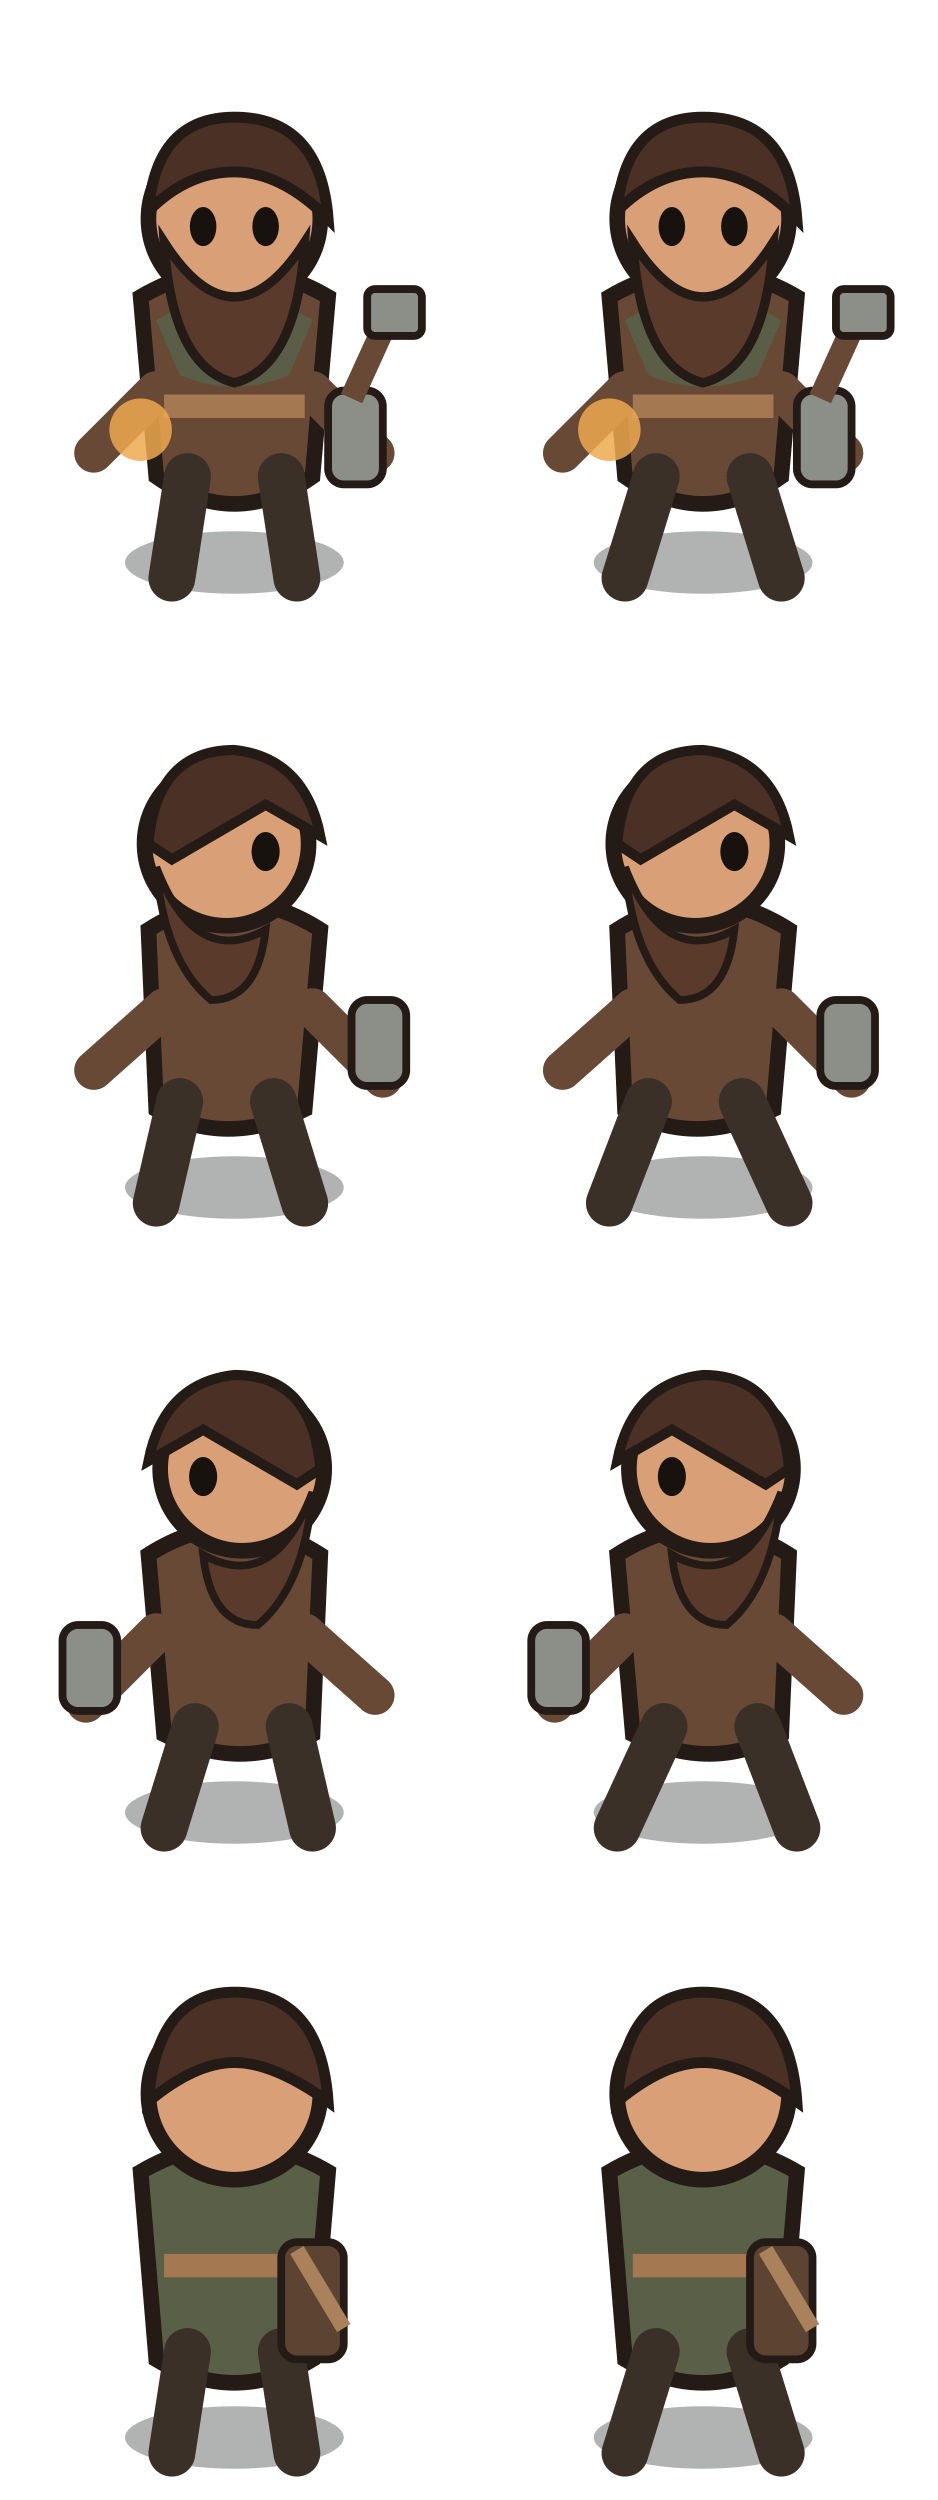
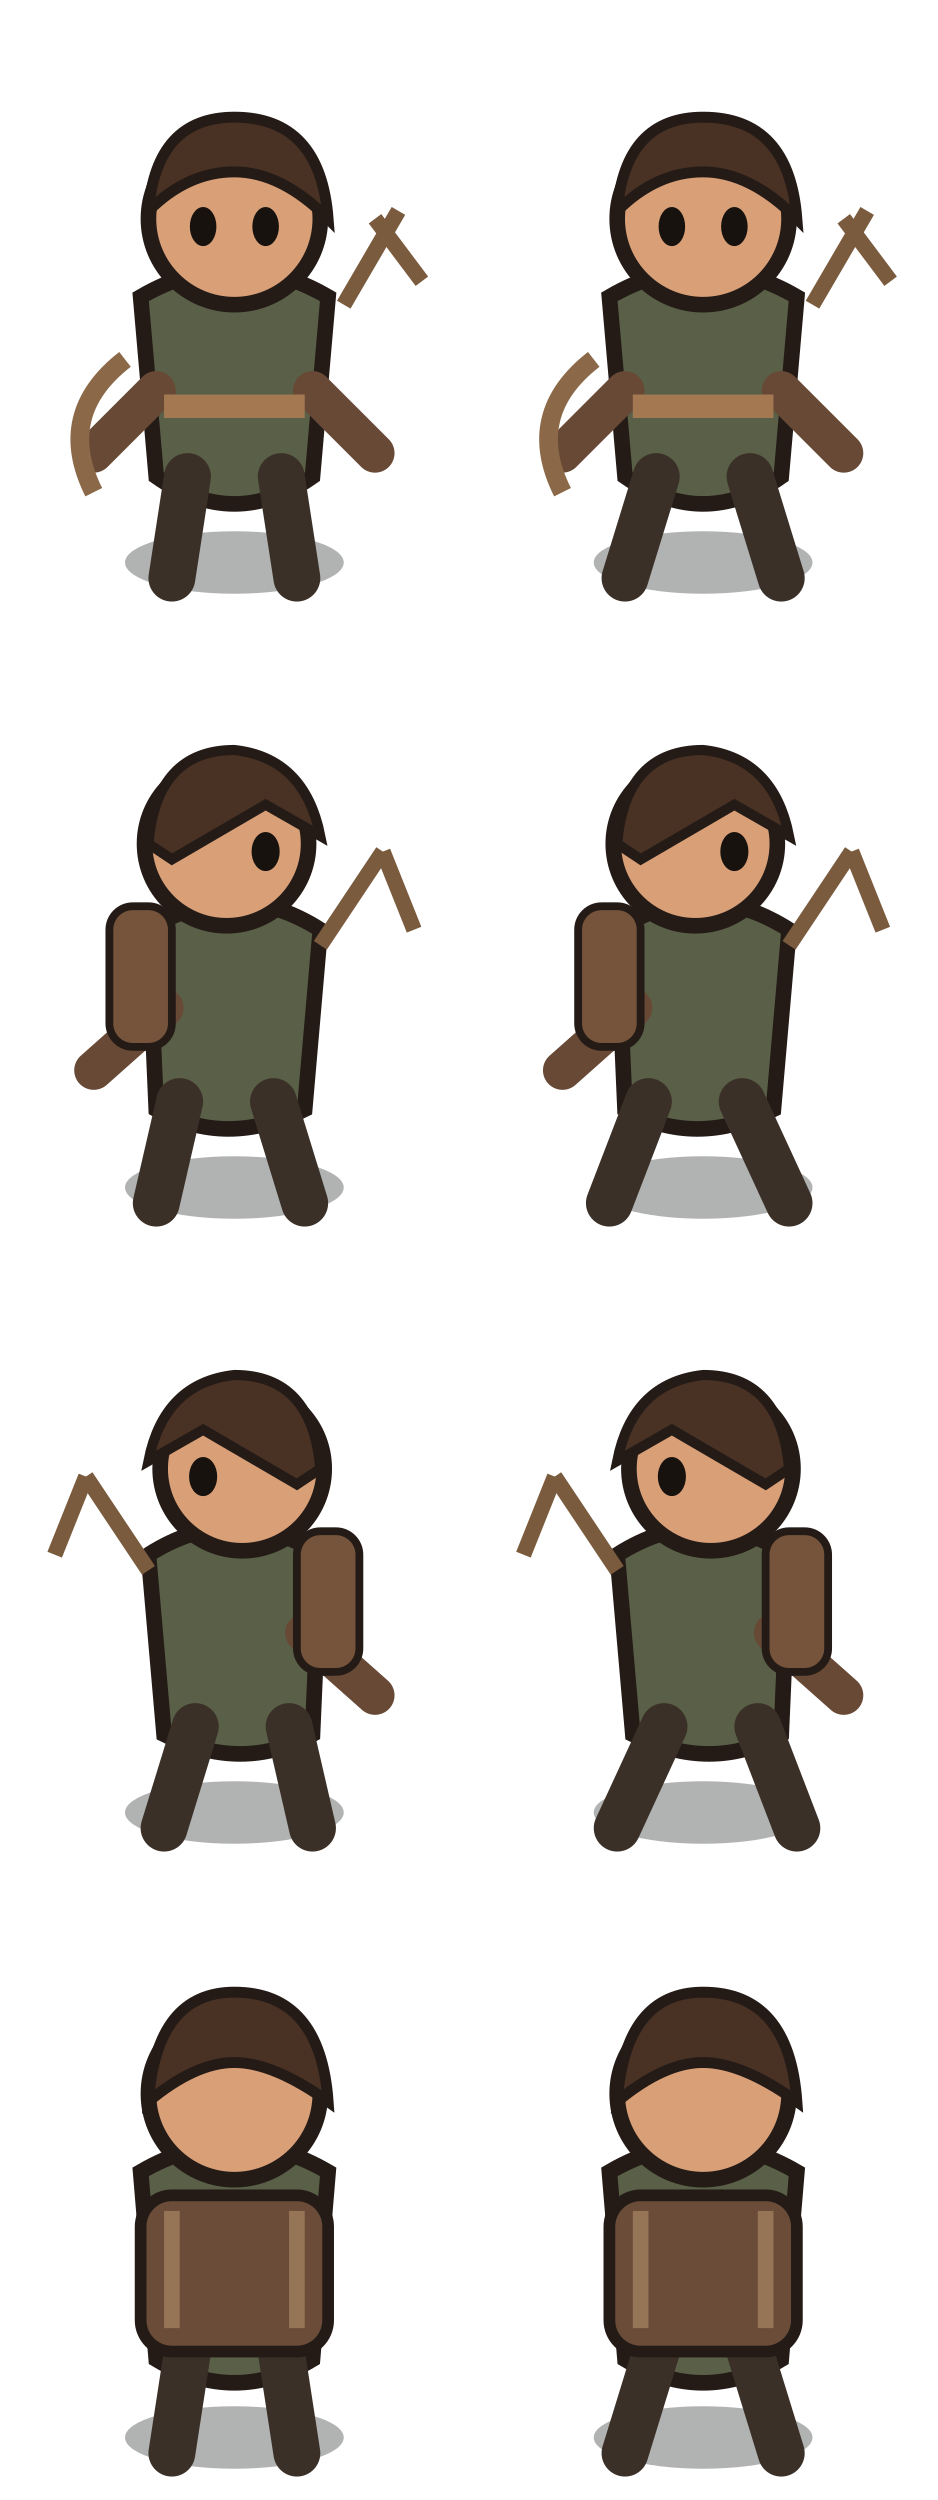
<svg xmlns="http://www.w3.org/2000/svg" width="120" height="320" viewBox="0 0 120 320">
  <g transform="translate(0 0)">
    <g>
      <ellipse cx="30" cy="72" rx="14" ry="4" fill="#0b0f0c" opacity=".32" />
-       <path d="M18 38 Q30 31 42 38 L40 61 Q30 68 20 61 Z" fill="#674936" stroke="#241b17" stroke-width="2" />
+       <path d="M18 38 Q30 31 42 38 L40 61 Q30 68 20 61 Z" fill="#596047" stroke="#241b17" stroke-width="2" />
      <path d="M20 41 Q30 35 40 41 L37 48 Q30 51 23 48 Z" fill="#596047" opacity=".95" />
      <circle cx="30" cy="28" r="11" fill="#d9a078" stroke="#241b17" stroke-width="2" />
-       <path d="M19 27 Q20 15 30 15 Q41 15 42 28 Q36 22 30 22 Q24 22 19 27 Z" fill="#4b3125" stroke="#241b17" stroke-width="1.4" />
-       <path d="M21 31 Q30 45 39 31 Q38 47 30 49 Q22 47 21 31 Z" fill="#5a3a2b" stroke="#241b17" stroke-width="1.2" />
+       <path d="M19 27 Q20 15 30 15 Q41 15 42 28 Q36 22 30 22 Q24 22 19 27 Z" fill="#493124" stroke="#241b17" stroke-width="1.4" />
      <ellipse cx="26" cy="29" rx="1.7" ry="2.5" fill="#18120f" />
      <ellipse cx="34" cy="29" rx="1.7" ry="2.5" fill="#18120f" />
      <path d="M20 50 L12 58" stroke="#674936" stroke-width="5" stroke-linecap="round" />
      <path d="M40 50 L48 58" stroke="#674936" stroke-width="5" stroke-linecap="round" />
      <path d="M24 61 L22 74 M36 61 L38 74" stroke="#3b3028" stroke-width="6" stroke-linecap="round" />
      <path d="M21 52 L39 52" stroke="#a47952" stroke-width="3" />
-       <rect x="42" y="50" width="7" height="12" rx="2" fill="#8c8f87" stroke="#241b17" stroke-width="1" />
-       <path d="M45 51 L50 40" stroke="#674936" stroke-width="3" />
-       <rect x="47" y="37" width="7" height="6" rx="1" fill="#8c8f87" stroke="#241b17" stroke-width="1" />
-       <circle cx="18" cy="55" r="4" fill="#eda94f" opacity=".85" />
+       <path d="M16 46 Q7 53 12 63" fill="none" stroke="#8a6848" stroke-width="2.4" />
+       <path d="M44 39 L51 27" stroke="#7a5b3d" stroke-width="2" />
+       <path d="M48 28 L54 36" stroke="#7a5b3d" stroke-width="2" />
    </g>
  </g>
  <g transform="translate(60 0)">
    <g>
      <ellipse cx="30" cy="72" rx="14" ry="4" fill="#0b0f0c" opacity=".32" />
-       <path d="M18 38 Q30 31 42 38 L40 61 Q30 68 20 61 Z" fill="#674936" stroke="#241b17" stroke-width="2" />
+       <path d="M18 38 Q30 31 42 38 L40 61 Q30 68 20 61 Z" fill="#596047" stroke="#241b17" stroke-width="2" />
      <path d="M20 41 Q30 35 40 41 L37 48 Q30 51 23 48 Z" fill="#596047" opacity=".95" />
      <circle cx="30" cy="28" r="11" fill="#d9a078" stroke="#241b17" stroke-width="2" />
-       <path d="M19 27 Q20 15 30 15 Q41 15 42 28 Q36 22 30 22 Q24 22 19 27 Z" fill="#4b3125" stroke="#241b17" stroke-width="1.4" />
-       <path d="M21 31 Q30 45 39 31 Q38 47 30 49 Q22 47 21 31 Z" fill="#5a3a2b" stroke="#241b17" stroke-width="1.2" />
+       <path d="M19 27 Q20 15 30 15 Q41 15 42 28 Q36 22 30 22 Q24 22 19 27 Z" fill="#493124" stroke="#241b17" stroke-width="1.4" />
      <ellipse cx="26" cy="29" rx="1.7" ry="2.5" fill="#18120f" />
      <ellipse cx="34" cy="29" rx="1.7" ry="2.5" fill="#18120f" />
      <path d="M20 50 L12 58" stroke="#674936" stroke-width="5" stroke-linecap="round" />
      <path d="M40 50 L48 58" stroke="#674936" stroke-width="5" stroke-linecap="round" />
      <path d="M24 61 L20 74 M36 61 L40 74" stroke="#3b3028" stroke-width="6" stroke-linecap="round" />
      <path d="M21 52 L39 52" stroke="#a47952" stroke-width="3" />
-       <rect x="42" y="50" width="7" height="12" rx="2" fill="#8c8f87" stroke="#241b17" stroke-width="1" />
-       <path d="M45 51 L50 40" stroke="#674936" stroke-width="3" />
-       <rect x="47" y="37" width="7" height="6" rx="1" fill="#8c8f87" stroke="#241b17" stroke-width="1" />
-       <circle cx="18" cy="55" r="4" fill="#eda94f" opacity=".85" />
+       <path d="M16 46 Q7 53 12 63" fill="none" stroke="#8a6848" stroke-width="2.4" />
+       <path d="M44 39 L51 27" stroke="#7a5b3d" stroke-width="2" />
+       <path d="M48 28 L54 36" stroke="#7a5b3d" stroke-width="2" />
    </g>
  </g>
  <g transform="translate(0 80)">
    <g>
      <ellipse cx="30" cy="72" rx="14" ry="4" fill="#0b0f0c" opacity=".32" />
-       <path d="M19 39 Q30 32 41 39 L39 62 Q29 67 20 62 Z" fill="#674936" stroke="#241b17" stroke-width="2" />
+       <path d="M19 39 Q30 32 41 39 L39 62 Q29 67 20 62 Z" fill="#596047" stroke="#241b17" stroke-width="2" />
      <circle cx="29" cy="28" r="10.5" fill="#d9a078" stroke="#241b17" stroke-width="2" />
-       <path d="M19 28 Q20 16 30 16 Q39 17 41 27 L34 23 L22 30 Z" fill="#4b3125" stroke="#241b17" stroke-width="1.3" />
-       <path d="M20 31 Q25 44 34 39 Q33 48 27 48 Q21 43 20 31 Z" fill="#5a3a2b" stroke="#241b17" stroke-width="1" />
+       <path d="M19 28 Q20 16 30 16 Q39 17 41 27 L34 23 L22 30 Z" fill="#493124" stroke="#241b17" stroke-width="1.3" />
      <ellipse cx="34" cy="29" rx="1.8" ry="2.5" fill="#18120f" />
      <path d="M23 61 L20 74 M35 61 L39 74" stroke="#3b3028" stroke-width="6" stroke-linecap="round" />
      <path d="M21 49 L12 57" stroke="#674936" stroke-width="5" stroke-linecap="round" />
-       <path d="M40 49 L49 58" stroke="#674936" stroke-width="5" stroke-linecap="round" />
-       <rect x="45" y="48" width="7" height="11" rx="2" fill="#8c8f87" stroke="#241b17" stroke-width="1" />
+       <path d="M41 41 L49 29" stroke="#7a5b3d" stroke-width="2" />
+       <path d="M49 29 L53 39" stroke="#7a5b3d" stroke-width="2" />
+       <rect x="14" y="36" width="8" height="18" rx="3" fill="#75543b" stroke="#241b17" stroke-width="1" />
    </g>
  </g>
  <g transform="translate(60 80)">
    <g>
      <ellipse cx="30" cy="72" rx="14" ry="4" fill="#0b0f0c" opacity=".32" />
-       <path d="M19 39 Q30 32 41 39 L39 62 Q29 67 20 62 Z" fill="#674936" stroke="#241b17" stroke-width="2" />
+       <path d="M19 39 Q30 32 41 39 L39 62 Q29 67 20 62 Z" fill="#596047" stroke="#241b17" stroke-width="2" />
      <circle cx="29" cy="28" r="10.5" fill="#d9a078" stroke="#241b17" stroke-width="2" />
-       <path d="M19 28 Q20 16 30 16 Q39 17 41 27 L34 23 L22 30 Z" fill="#4b3125" stroke="#241b17" stroke-width="1.3" />
-       <path d="M20 31 Q25 44 34 39 Q33 48 27 48 Q21 43 20 31 Z" fill="#5a3a2b" stroke="#241b17" stroke-width="1" />
+       <path d="M19 28 Q20 16 30 16 Q39 17 41 27 L34 23 L22 30 Z" fill="#493124" stroke="#241b17" stroke-width="1.3" />
      <ellipse cx="34" cy="29" rx="1.8" ry="2.5" fill="#18120f" />
      <path d="M23 61 L18 74 M35 61 L41 74" stroke="#3b3028" stroke-width="6" stroke-linecap="round" />
      <path d="M21 49 L12 57" stroke="#674936" stroke-width="5" stroke-linecap="round" />
-       <path d="M40 49 L49 58" stroke="#674936" stroke-width="5" stroke-linecap="round" />
-       <rect x="45" y="48" width="7" height="11" rx="2" fill="#8c8f87" stroke="#241b17" stroke-width="1" />
+       <path d="M41 41 L49 29" stroke="#7a5b3d" stroke-width="2" />
+       <path d="M49 29 L53 39" stroke="#7a5b3d" stroke-width="2" />
+       <rect x="14" y="36" width="8" height="18" rx="3" fill="#75543b" stroke="#241b17" stroke-width="1" />
    </g>
  </g>
  <g transform="translate(0 160)">
    <g transform="translate(60 0) scale(-1 1)">
      <g>
        <ellipse cx="30" cy="72" rx="14" ry="4" fill="#0b0f0c" opacity=".32" />
-         <path d="M19 39 Q30 32 41 39 L39 62 Q29 67 20 62 Z" fill="#674936" stroke="#241b17" stroke-width="2" />
+         <path d="M19 39 Q30 32 41 39 L39 62 Q29 67 20 62 Z" fill="#596047" stroke="#241b17" stroke-width="2" />
        <circle cx="29" cy="28" r="10.5" fill="#d9a078" stroke="#241b17" stroke-width="2" />
-         <path d="M19 28 Q20 16 30 16 Q39 17 41 27 L34 23 L22 30 Z" fill="#4b3125" stroke="#241b17" stroke-width="1.3" />
-         <path d="M20 31 Q25 44 34 39 Q33 48 27 48 Q21 43 20 31 Z" fill="#5a3a2b" stroke="#241b17" stroke-width="1" />
+         <path d="M19 28 Q20 16 30 16 Q39 17 41 27 L34 23 L22 30 Z" fill="#493124" stroke="#241b17" stroke-width="1.3" />
        <ellipse cx="34" cy="29" rx="1.8" ry="2.5" fill="#18120f" />
        <path d="M23 61 L20 74 M35 61 L39 74" stroke="#3b3028" stroke-width="6" stroke-linecap="round" />
        <path d="M21 49 L12 57" stroke="#674936" stroke-width="5" stroke-linecap="round" />
-         <path d="M40 49 L49 58" stroke="#674936" stroke-width="5" stroke-linecap="round" />
-         <rect x="45" y="48" width="7" height="11" rx="2" fill="#8c8f87" stroke="#241b17" stroke-width="1" />
+         <path d="M41 41 L49 29" stroke="#7a5b3d" stroke-width="2" />
+         <path d="M49 29 L53 39" stroke="#7a5b3d" stroke-width="2" />
+         <rect x="14" y="36" width="8" height="18" rx="3" fill="#75543b" stroke="#241b17" stroke-width="1" />
      </g>
    </g>
  </g>
  <g transform="translate(60 160)">
    <g transform="translate(60 0) scale(-1 1)">
      <g>
        <ellipse cx="30" cy="72" rx="14" ry="4" fill="#0b0f0c" opacity=".32" />
-         <path d="M19 39 Q30 32 41 39 L39 62 Q29 67 20 62 Z" fill="#674936" stroke="#241b17" stroke-width="2" />
+         <path d="M19 39 Q30 32 41 39 L39 62 Q29 67 20 62 Z" fill="#596047" stroke="#241b17" stroke-width="2" />
        <circle cx="29" cy="28" r="10.5" fill="#d9a078" stroke="#241b17" stroke-width="2" />
-         <path d="M19 28 Q20 16 30 16 Q39 17 41 27 L34 23 L22 30 Z" fill="#4b3125" stroke="#241b17" stroke-width="1.3" />
-         <path d="M20 31 Q25 44 34 39 Q33 48 27 48 Q21 43 20 31 Z" fill="#5a3a2b" stroke="#241b17" stroke-width="1" />
+         <path d="M19 28 Q20 16 30 16 Q39 17 41 27 L34 23 L22 30 Z" fill="#493124" stroke="#241b17" stroke-width="1.3" />
        <ellipse cx="34" cy="29" rx="1.8" ry="2.5" fill="#18120f" />
        <path d="M23 61 L18 74 M35 61 L41 74" stroke="#3b3028" stroke-width="6" stroke-linecap="round" />
        <path d="M21 49 L12 57" stroke="#674936" stroke-width="5" stroke-linecap="round" />
-         <path d="M40 49 L49 58" stroke="#674936" stroke-width="5" stroke-linecap="round" />
-         <rect x="45" y="48" width="7" height="11" rx="2" fill="#8c8f87" stroke="#241b17" stroke-width="1" />
+         <path d="M41 41 L49 29" stroke="#7a5b3d" stroke-width="2" />
+         <path d="M49 29 L53 39" stroke="#7a5b3d" stroke-width="2" />
+         <rect x="14" y="36" width="8" height="18" rx="3" fill="#75543b" stroke="#241b17" stroke-width="1" />
      </g>
    </g>
  </g>
  <g transform="translate(0 240)">
    <g>
      <ellipse cx="30" cy="72" rx="14" ry="4" fill="#0b0f0c" opacity=".32" />
      <path d="M18 38 Q30 31 42 38 L40 62 Q30 68 20 62 Z" fill="#596047" stroke="#241b17" stroke-width="2" />
      <circle cx="30" cy="28" r="11" fill="#d9a078" stroke="#241b17" stroke-width="2" />
-       <path d="M19 29 Q20 15 30 15 Q41 15 42 29 Q35 24 30 24 Q25 24 19 29 Z" fill="#4b3125" stroke="#241b17" stroke-width="1.4" />
+       <path d="M19 29 Q20 15 30 15 Q41 15 42 29 Q35 24 30 24 Q25 24 19 29 Z" fill="#493124" stroke="#241b17" stroke-width="1.4" />
      <path d="M24 61 L22 74 M36 61 L38 74" stroke="#3b3028" stroke-width="6" stroke-linecap="round" />
      <path d="M21 50 L39 50" stroke="#a47952" stroke-width="3" />
-       <rect x="36" y="47" width="8" height="15" rx="2" fill="#5d4332" stroke="#241b17" stroke-width="1" />
-       <path d="M38 48 L44 58" stroke="#a9825b" stroke-width="2" />
+       <rect x="18" y="41" width="24" height="20" rx="4" fill="#6a4c39" stroke="#241b17" stroke-width="1.5" />
+       <path d="M22 43 L22 58 M38 43 L38 58" stroke="#967456" stroke-width="2" />
    </g>
  </g>
  <g transform="translate(60 240)">
    <g>
      <ellipse cx="30" cy="72" rx="14" ry="4" fill="#0b0f0c" opacity=".32" />
      <path d="M18 38 Q30 31 42 38 L40 62 Q30 68 20 62 Z" fill="#596047" stroke="#241b17" stroke-width="2" />
      <circle cx="30" cy="28" r="11" fill="#d9a078" stroke="#241b17" stroke-width="2" />
-       <path d="M19 29 Q20 15 30 15 Q41 15 42 29 Q35 24 30 24 Q25 24 19 29 Z" fill="#4b3125" stroke="#241b17" stroke-width="1.4" />
+       <path d="M19 29 Q20 15 30 15 Q41 15 42 29 Q35 24 30 24 Q25 24 19 29 Z" fill="#493124" stroke="#241b17" stroke-width="1.4" />
      <path d="M24 61 L20 74 M36 61 L40 74" stroke="#3b3028" stroke-width="6" stroke-linecap="round" />
      <path d="M21 50 L39 50" stroke="#a47952" stroke-width="3" />
-       <rect x="36" y="47" width="8" height="15" rx="2" fill="#5d4332" stroke="#241b17" stroke-width="1" />
-       <path d="M38 48 L44 58" stroke="#a9825b" stroke-width="2" />
+       <rect x="18" y="41" width="24" height="20" rx="4" fill="#6a4c39" stroke="#241b17" stroke-width="1.5" />
+       <path d="M22 43 L22 58 M38 43 L38 58" stroke="#967456" stroke-width="2" />
    </g>
  </g>
</svg>
